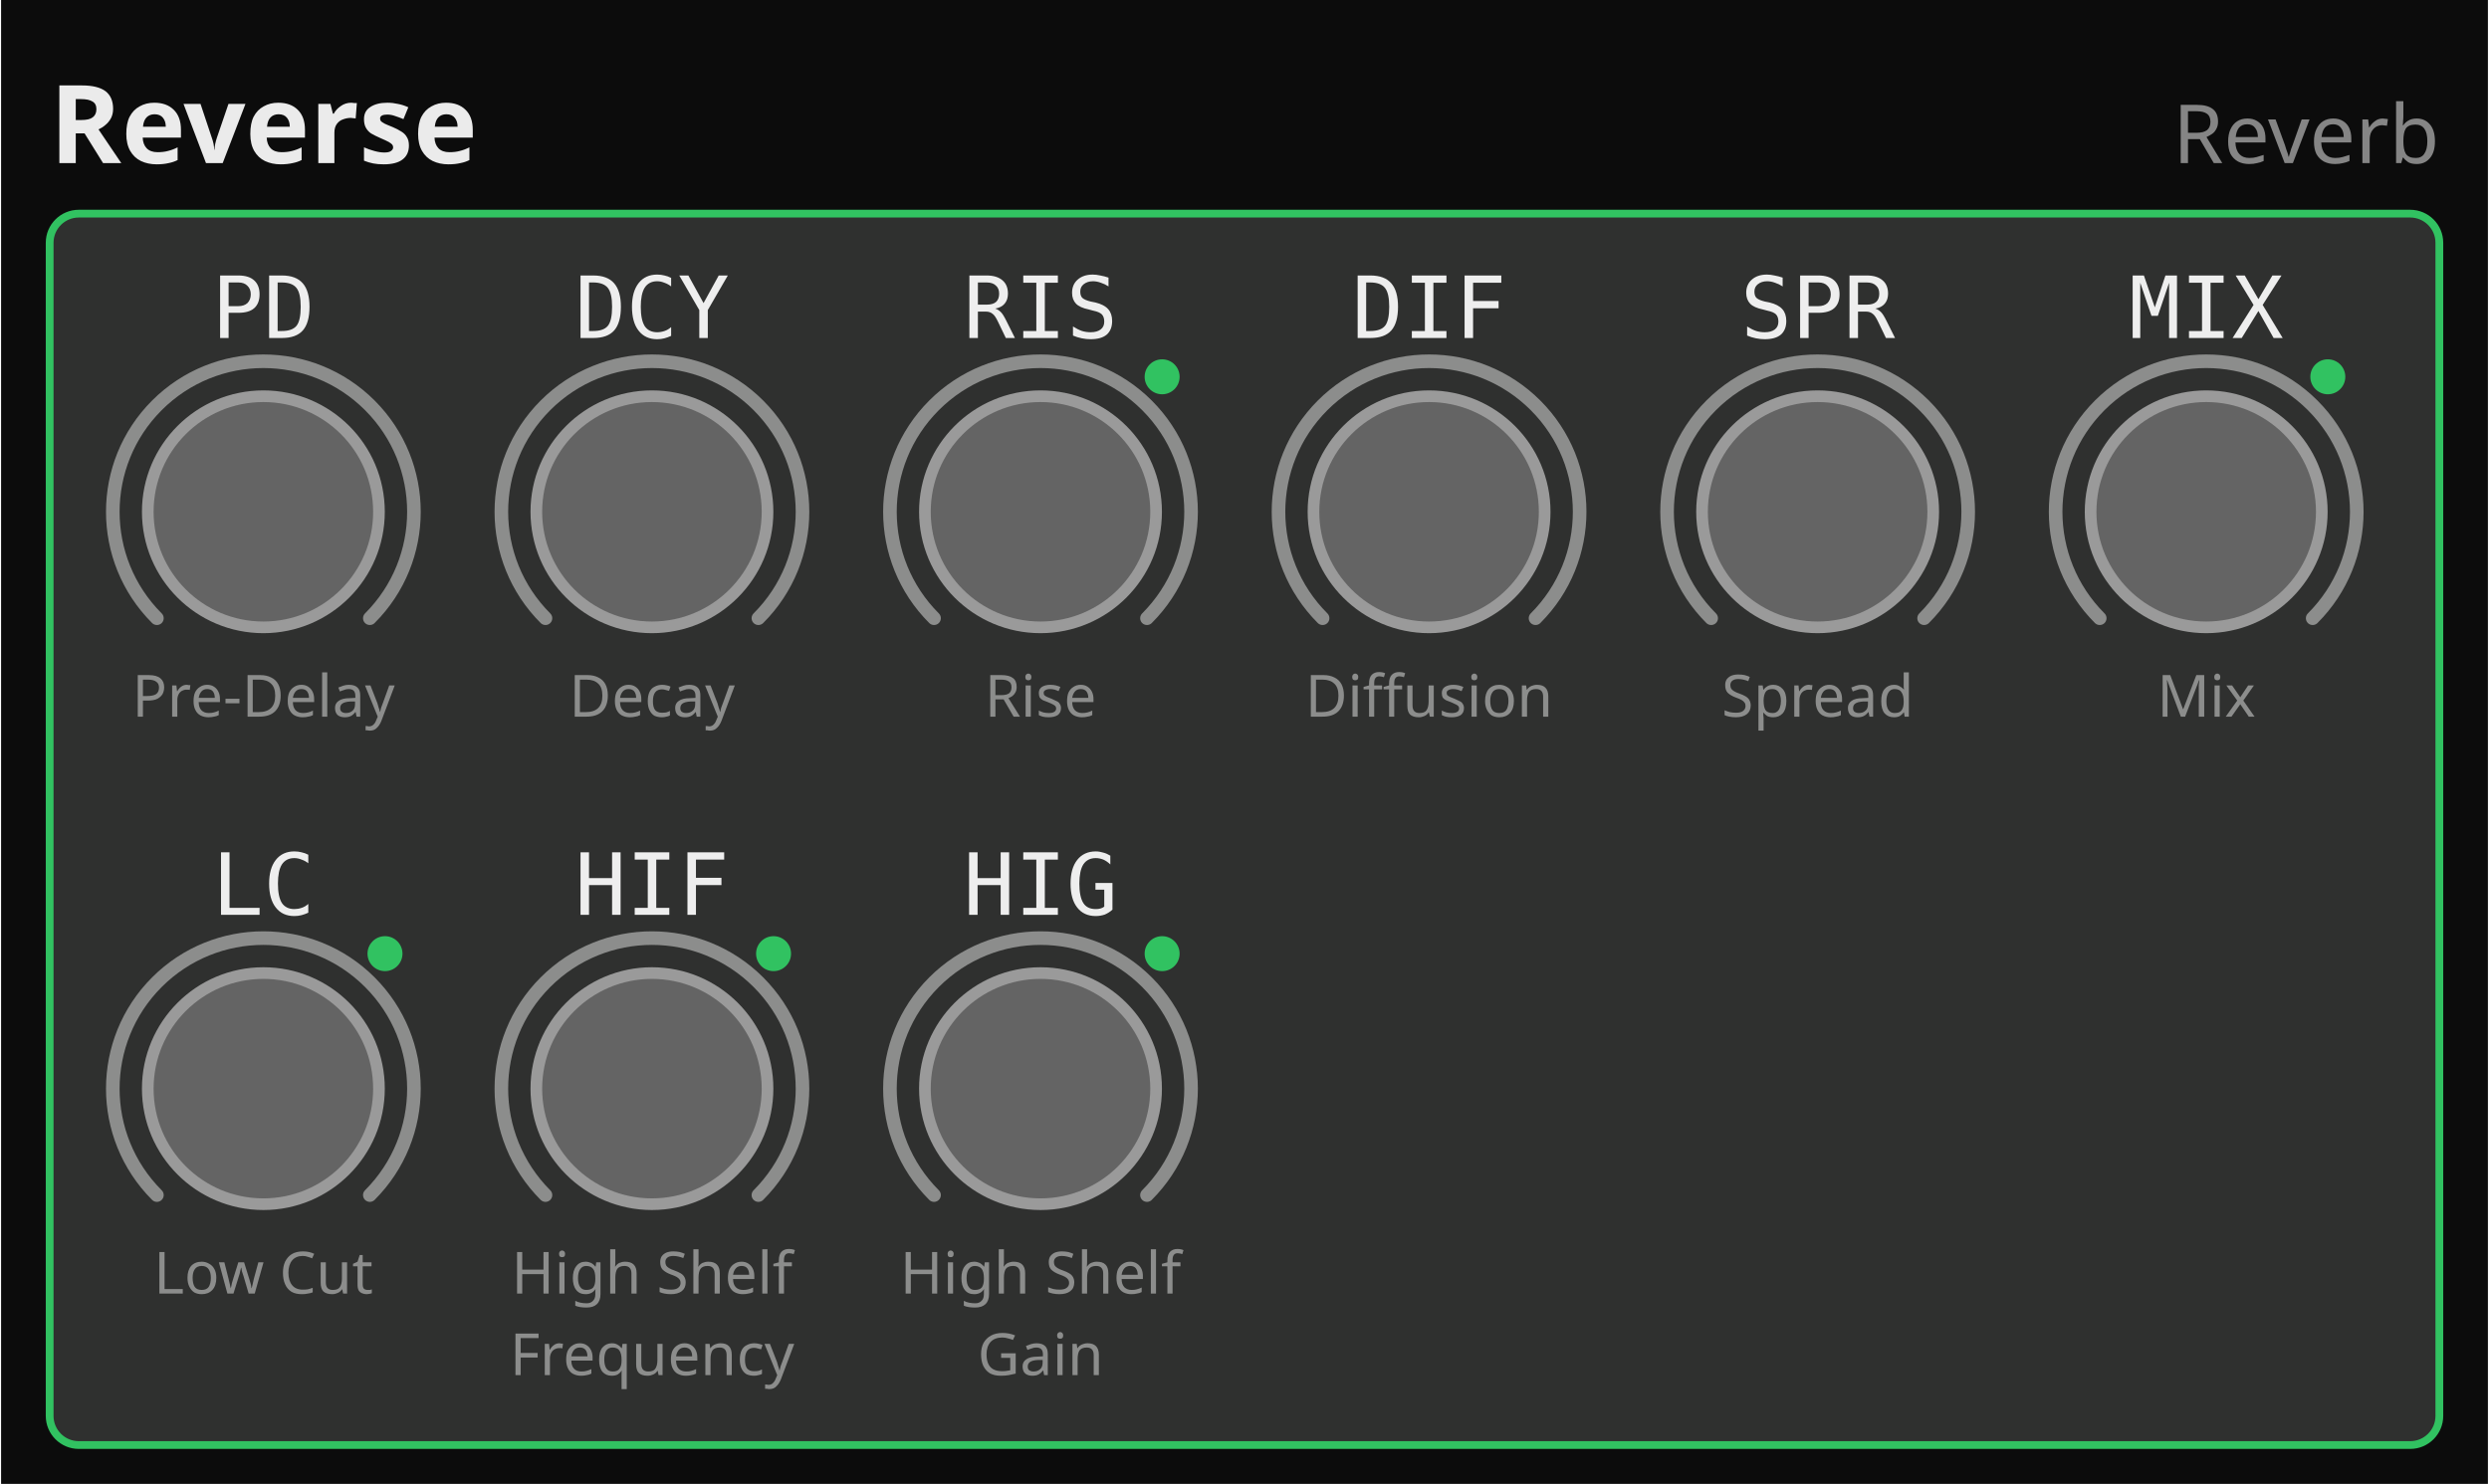
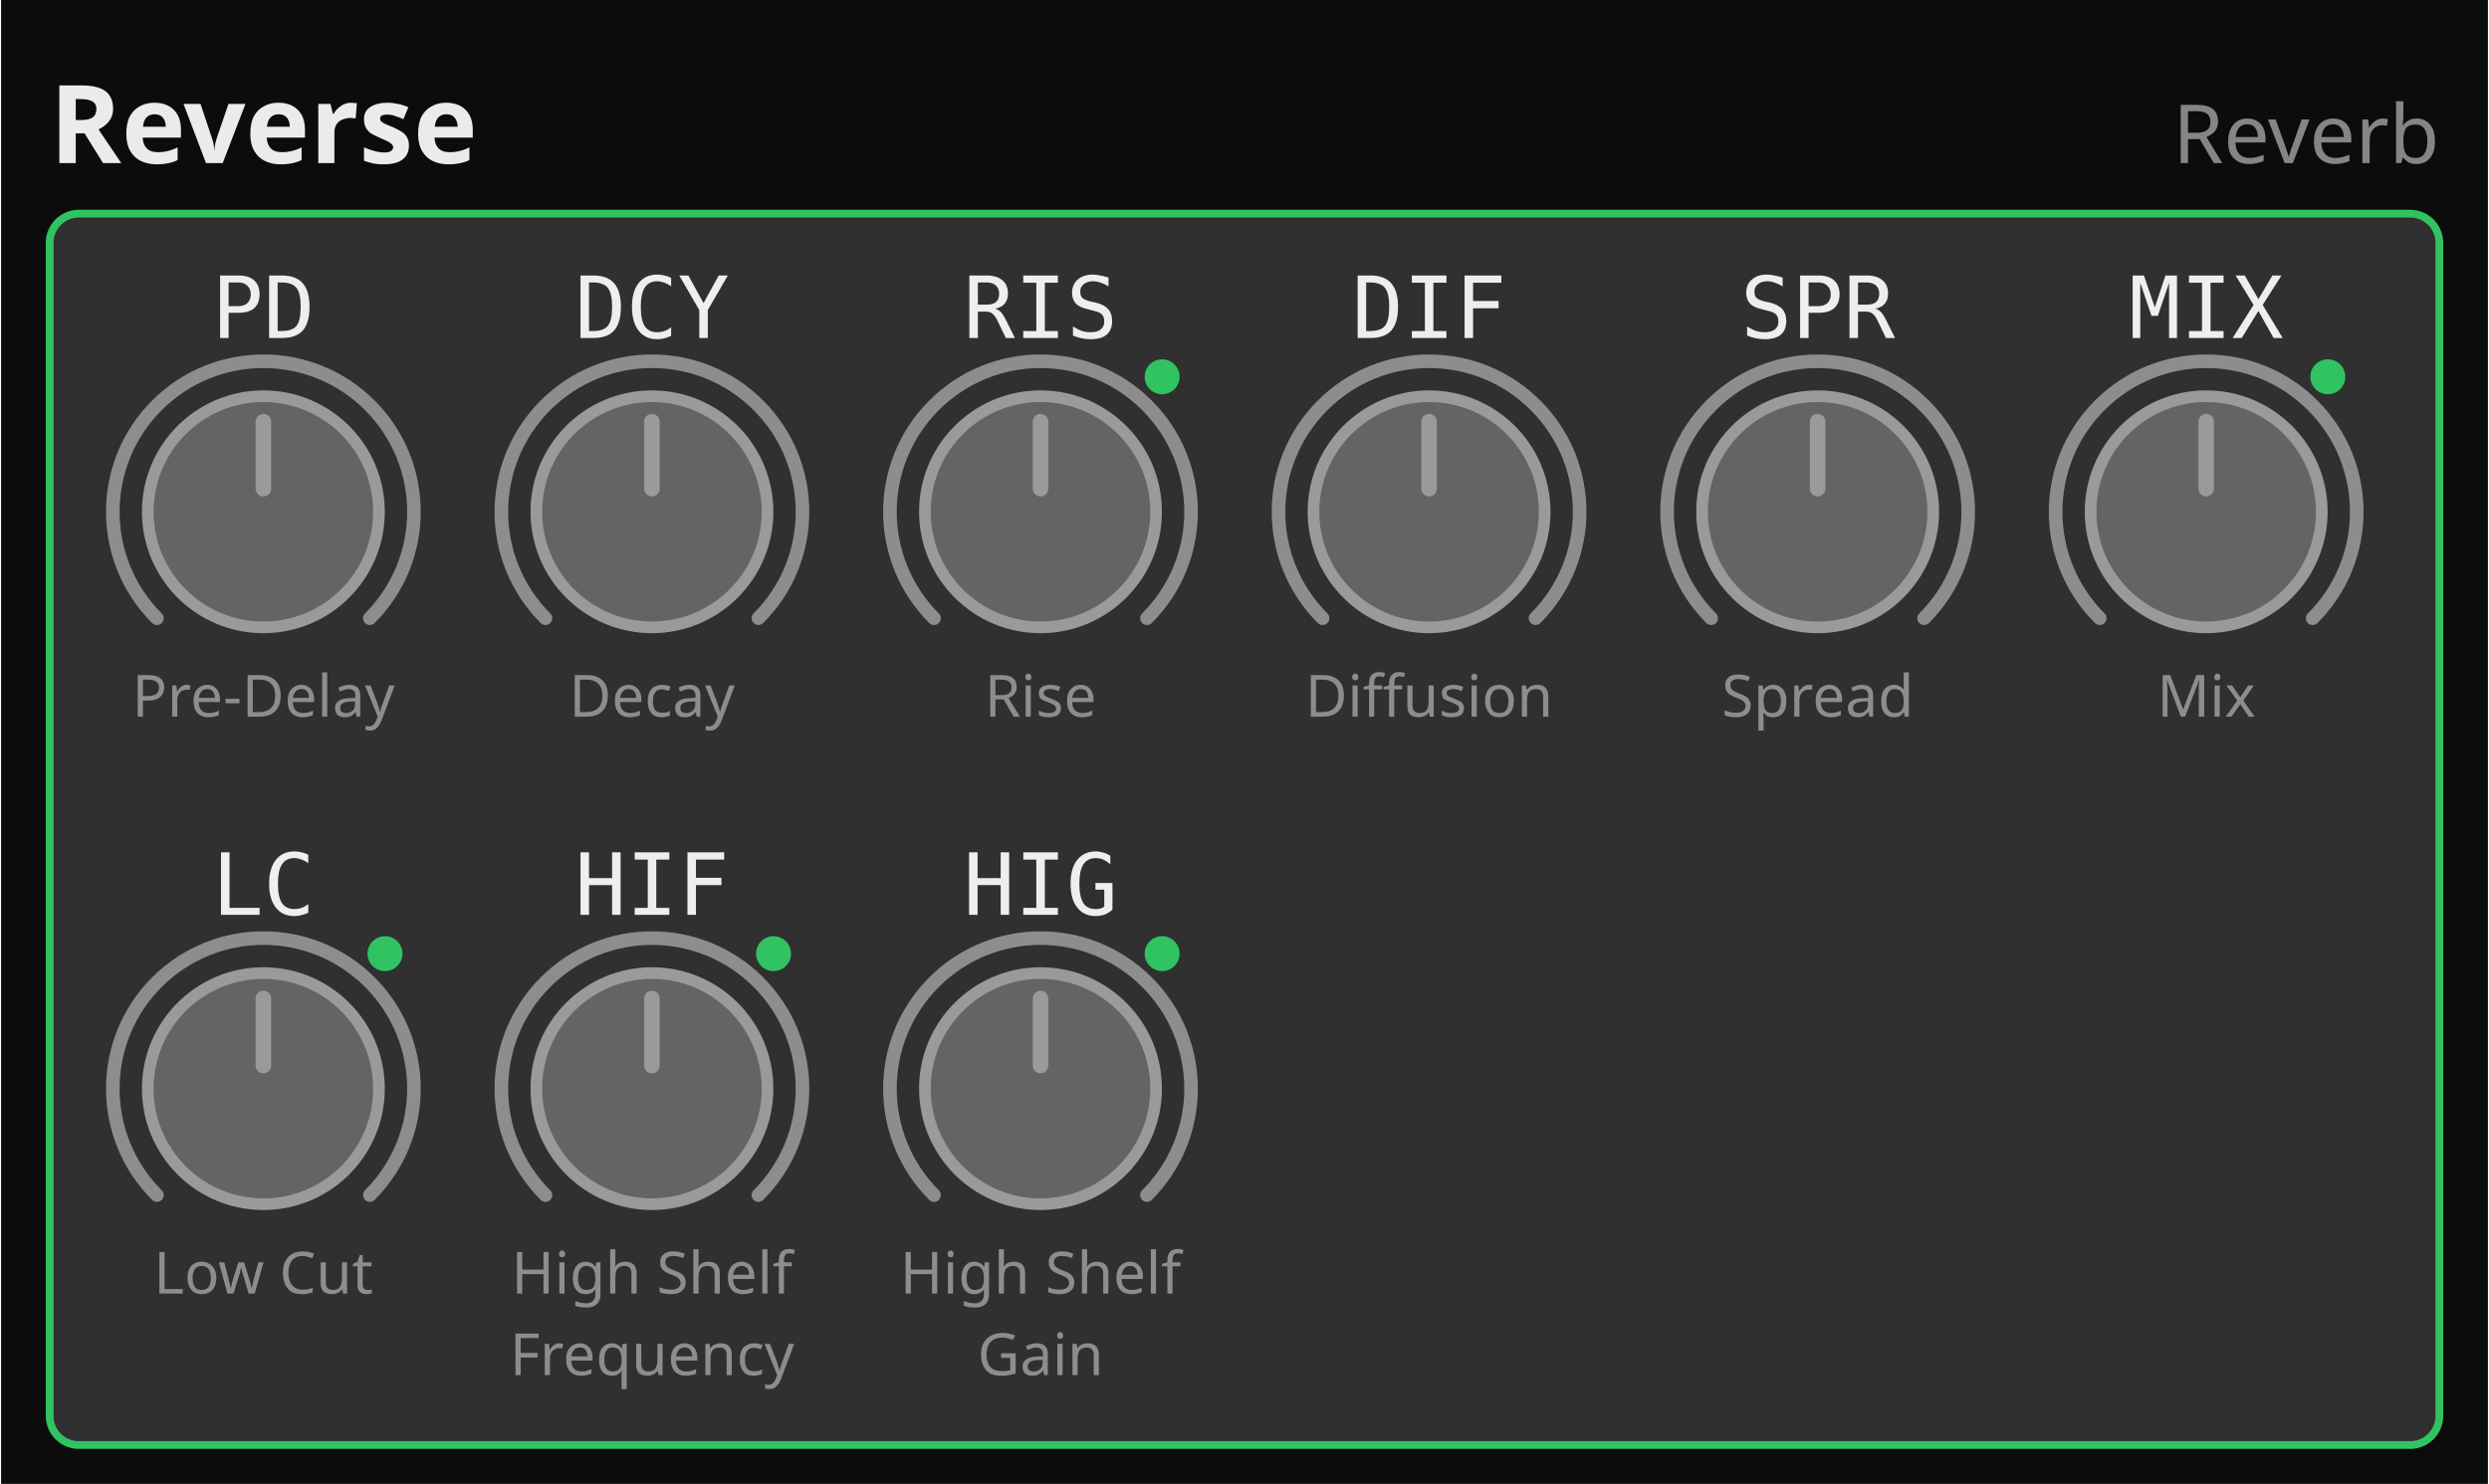
<svg xmlns="http://www.w3.org/2000/svg" viewBox="0 0 128 76.4" width="768" height="458" role="img" aria-label="Reverse Reverb front panel" font-family="ui-sans-serif, system-ui, sans-serif">
  <rect width="128" height="76.4" fill="#0c0c0c" />
  <text x="2.5" y="8.4" font-size="5.6" font-weight="600" fill="#ebebeb">Reverse</text>
  <text x="125.5" y="8.4" font-size="4.2" text-anchor="end" fill="#858585">Reverb</text>
  <rect x="2.5" y="11.0" width="123.0" height="63.4" rx="1.5" fill="#2f302f" stroke="#31c261" stroke-width="0.4" />
  <text x="13.50" y="17.40" font-size="4.4" text-anchor="middle" font-family="ui-monospace, SFMono-Regular, Menlo, monospace" fill="#eeeeee">PD</text>
  <path d="M 8.02 31.83 A 7.75 7.75 0 1 1 18.98 31.83" fill="none" stroke="#8c8d8c" stroke-width="0.7" stroke-linecap="round" />
  <circle cx="13.50" cy="26.35" r="5.95" fill="#646464" stroke="#9a9a9a" stroke-width="0.6" />
+   <line x1="13.50" y1="25.16" x2="13.50" y2="21.71" stroke="#9a9a9a" stroke-width="0.8" stroke-linecap="round" />
  <text x="13.50" y="36.90" font-size="3" text-anchor="middle" fill="#8c8d8c">Pre-Delay</text>
  <text x="33.50" y="17.40" font-size="4.4" text-anchor="middle" font-family="ui-monospace, SFMono-Regular, Menlo, monospace" fill="#eeeeee">DCY</text>
  <path d="M 28.02 31.83 A 7.75 7.75 0 1 1 38.98 31.83" fill="none" stroke="#8c8d8c" stroke-width="0.7" stroke-linecap="round" />
  <circle cx="33.50" cy="26.35" r="5.95" fill="#646464" stroke="#9a9a9a" stroke-width="0.6" />
+   <line x1="33.50" y1="25.16" x2="33.50" y2="21.71" stroke="#9a9a9a" stroke-width="0.8" stroke-linecap="round" />
  <text x="33.50" y="36.90" font-size="3" text-anchor="middle" fill="#8c8d8c">Decay</text>
  <text x="53.50" y="17.40" font-size="4.4" text-anchor="middle" font-family="ui-monospace, SFMono-Regular, Menlo, monospace" fill="#eeeeee">RIS</text>
  <path d="M 48.02 31.83 A 7.75 7.75 0 1 1 58.98 31.83" fill="none" stroke="#8c8d8c" stroke-width="0.7" stroke-linecap="round" />
  <circle cx="53.50" cy="26.35" r="5.95" fill="#646464" stroke="#9a9a9a" stroke-width="0.6" />
+   <line x1="53.50" y1="25.16" x2="53.50" y2="21.71" stroke="#9a9a9a" stroke-width="0.8" stroke-linecap="round" />
  <circle cx="59.76" cy="19.40" r="0.9" fill="#31c261" />
  <text x="53.50" y="36.90" font-size="3" text-anchor="middle" fill="#8c8d8c">Rise</text>
  <text x="73.50" y="17.40" font-size="4.4" text-anchor="middle" font-family="ui-monospace, SFMono-Regular, Menlo, monospace" fill="#eeeeee">DIF</text>
  <path d="M 68.02 31.83 A 7.75 7.75 0 1 1 78.98 31.83" fill="none" stroke="#8c8d8c" stroke-width="0.7" stroke-linecap="round" />
  <circle cx="73.50" cy="26.35" r="5.95" fill="#646464" stroke="#9a9a9a" stroke-width="0.6" />
+   <line x1="73.50" y1="25.16" x2="73.50" y2="21.71" stroke="#9a9a9a" stroke-width="0.8" stroke-linecap="round" />
  <text x="73.50" y="36.90" font-size="3" text-anchor="middle" fill="#8c8d8c">Diffusion</text>
  <text x="93.50" y="17.40" font-size="4.4" text-anchor="middle" font-family="ui-monospace, SFMono-Regular, Menlo, monospace" fill="#eeeeee">SPR</text>
  <path d="M 88.02 31.83 A 7.75 7.75 0 1 1 98.98 31.83" fill="none" stroke="#8c8d8c" stroke-width="0.7" stroke-linecap="round" />
  <circle cx="93.50" cy="26.35" r="5.95" fill="#646464" stroke="#9a9a9a" stroke-width="0.6" />
+   <line x1="93.50" y1="25.16" x2="93.50" y2="21.71" stroke="#9a9a9a" stroke-width="0.8" stroke-linecap="round" />
  <text x="93.50" y="36.90" font-size="3" text-anchor="middle" fill="#8c8d8c">Spread</text>
  <text x="113.50" y="17.40" font-size="4.4" text-anchor="middle" font-family="ui-monospace, SFMono-Regular, Menlo, monospace" fill="#eeeeee">MIX</text>
  <path d="M 108.02 31.83 A 7.75 7.75 0 1 1 118.98 31.83" fill="none" stroke="#8c8d8c" stroke-width="0.7" stroke-linecap="round" />
  <circle cx="113.50" cy="26.35" r="5.95" fill="#646464" stroke="#9a9a9a" stroke-width="0.6" />
+   <line x1="113.50" y1="25.16" x2="113.50" y2="21.71" stroke="#9a9a9a" stroke-width="0.8" stroke-linecap="round" />
  <circle cx="119.76" cy="19.40" r="0.9" fill="#31c261" />
  <text x="113.50" y="36.90" font-size="3" text-anchor="middle" fill="#8c8d8c">Mix</text>
  <text x="13.50" y="47.10" font-size="4.4" text-anchor="middle" font-family="ui-monospace, SFMono-Regular, Menlo, monospace" fill="#eeeeee">LC</text>
  <path d="M 8.02 61.53 A 7.75 7.75 0 1 1 18.98 61.53" fill="none" stroke="#8c8d8c" stroke-width="0.7" stroke-linecap="round" />
  <circle cx="13.50" cy="56.05" r="5.95" fill="#646464" stroke="#9a9a9a" stroke-width="0.6" />
+   <line x1="13.50" y1="54.86" x2="13.50" y2="51.41" stroke="#9a9a9a" stroke-width="0.8" stroke-linecap="round" />
  <circle cx="19.76" cy="49.10" r="0.9" fill="#31c261" />
  <text x="13.50" y="66.60" font-size="3" text-anchor="middle" fill="#8c8d8c">Low Cut</text>
  <text x="33.50" y="47.10" font-size="4.4" text-anchor="middle" font-family="ui-monospace, SFMono-Regular, Menlo, monospace" fill="#eeeeee">HIF</text>
  <path d="M 28.02 61.53 A 7.75 7.75 0 1 1 38.98 61.53" fill="none" stroke="#8c8d8c" stroke-width="0.7" stroke-linecap="round" />
  <circle cx="33.50" cy="56.05" r="5.95" fill="#646464" stroke="#9a9a9a" stroke-width="0.6" />
+   <line x1="33.50" y1="54.86" x2="33.50" y2="51.41" stroke="#9a9a9a" stroke-width="0.8" stroke-linecap="round" />
  <circle cx="39.76" cy="49.10" r="0.9" fill="#31c261" />
  <text x="33.50" y="66.60" font-size="3" text-anchor="middle" fill="#8c8d8c">High Shelf</text>
  <text x="33.50" y="70.80" font-size="3" text-anchor="middle" fill="#8c8d8c">Frequency</text>
  <text x="53.50" y="47.10" font-size="4.4" text-anchor="middle" font-family="ui-monospace, SFMono-Regular, Menlo, monospace" fill="#eeeeee">HIG</text>
  <path d="M 48.02 61.53 A 7.75 7.75 0 1 1 58.98 61.53" fill="none" stroke="#8c8d8c" stroke-width="0.7" stroke-linecap="round" />
  <circle cx="53.50" cy="56.05" r="5.95" fill="#646464" stroke="#9a9a9a" stroke-width="0.6" />
+   <line x1="53.50" y1="54.86" x2="53.50" y2="51.41" stroke="#9a9a9a" stroke-width="0.8" stroke-linecap="round" />
  <circle cx="59.76" cy="49.10" r="0.9" fill="#31c261" />
  <text x="53.50" y="66.60" font-size="3" text-anchor="middle" fill="#8c8d8c">High Shelf</text>
  <text x="53.50" y="70.80" font-size="3" text-anchor="middle" fill="#8c8d8c">Gain</text>
</svg>
